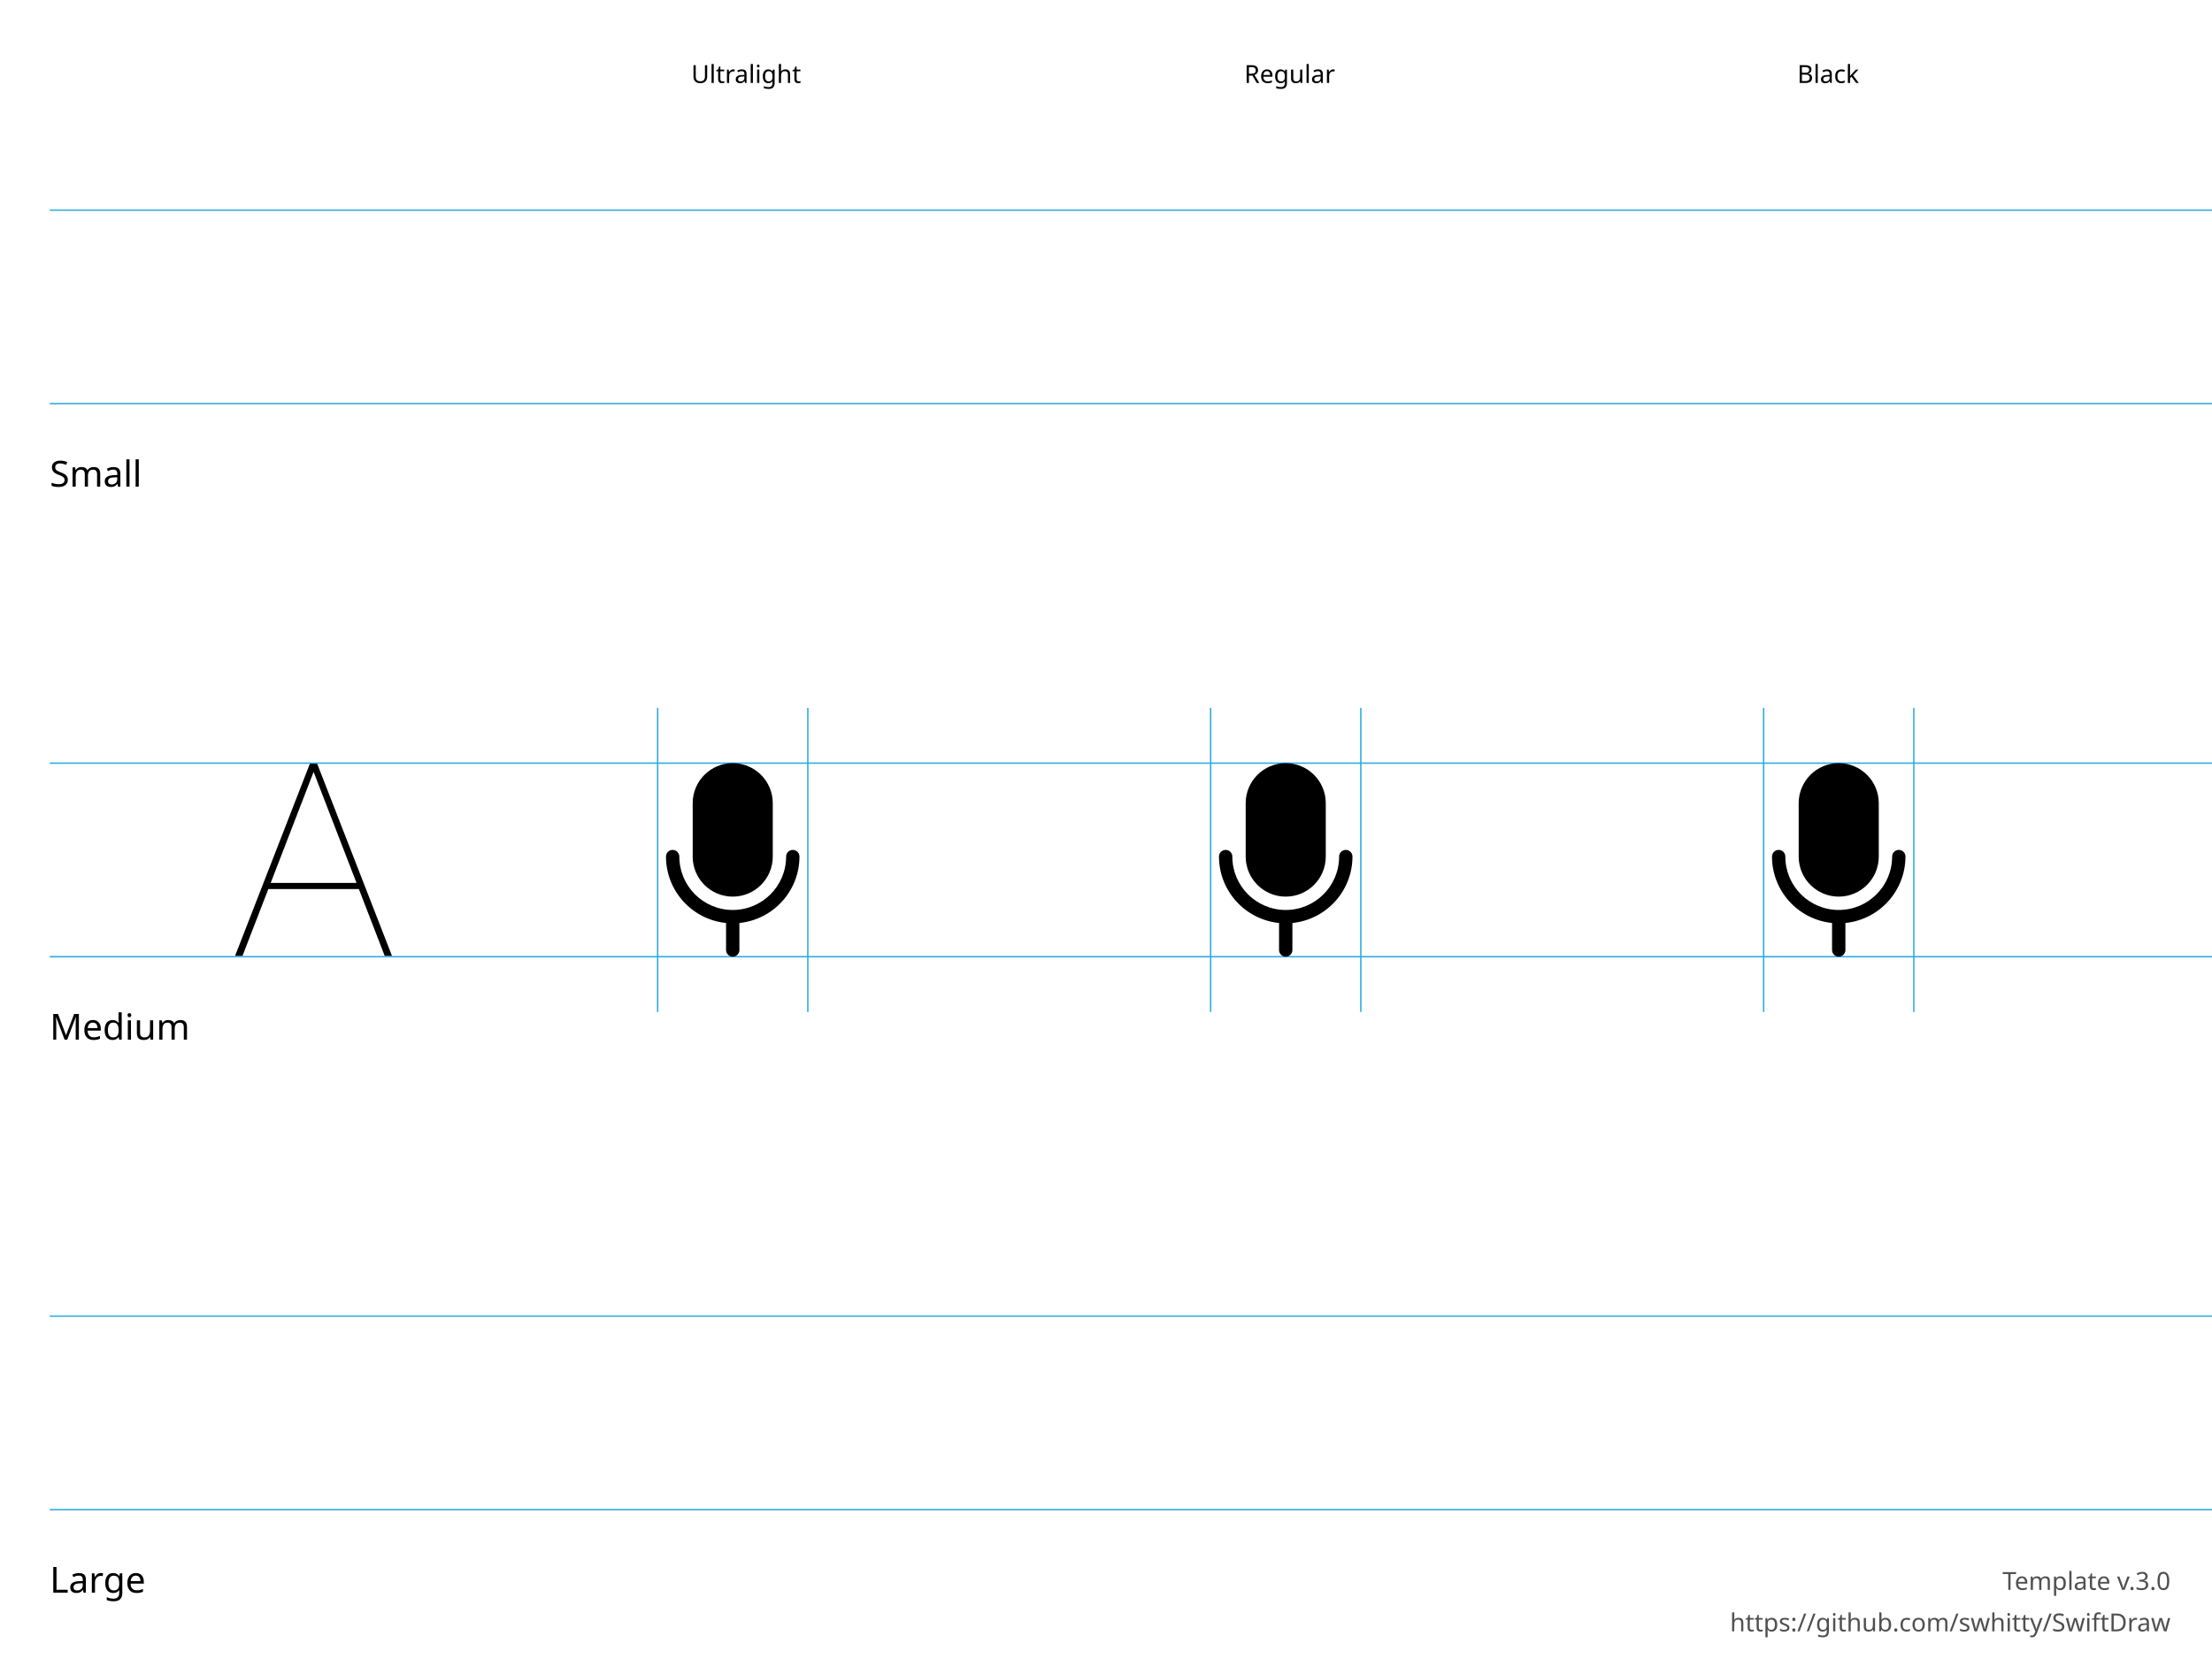
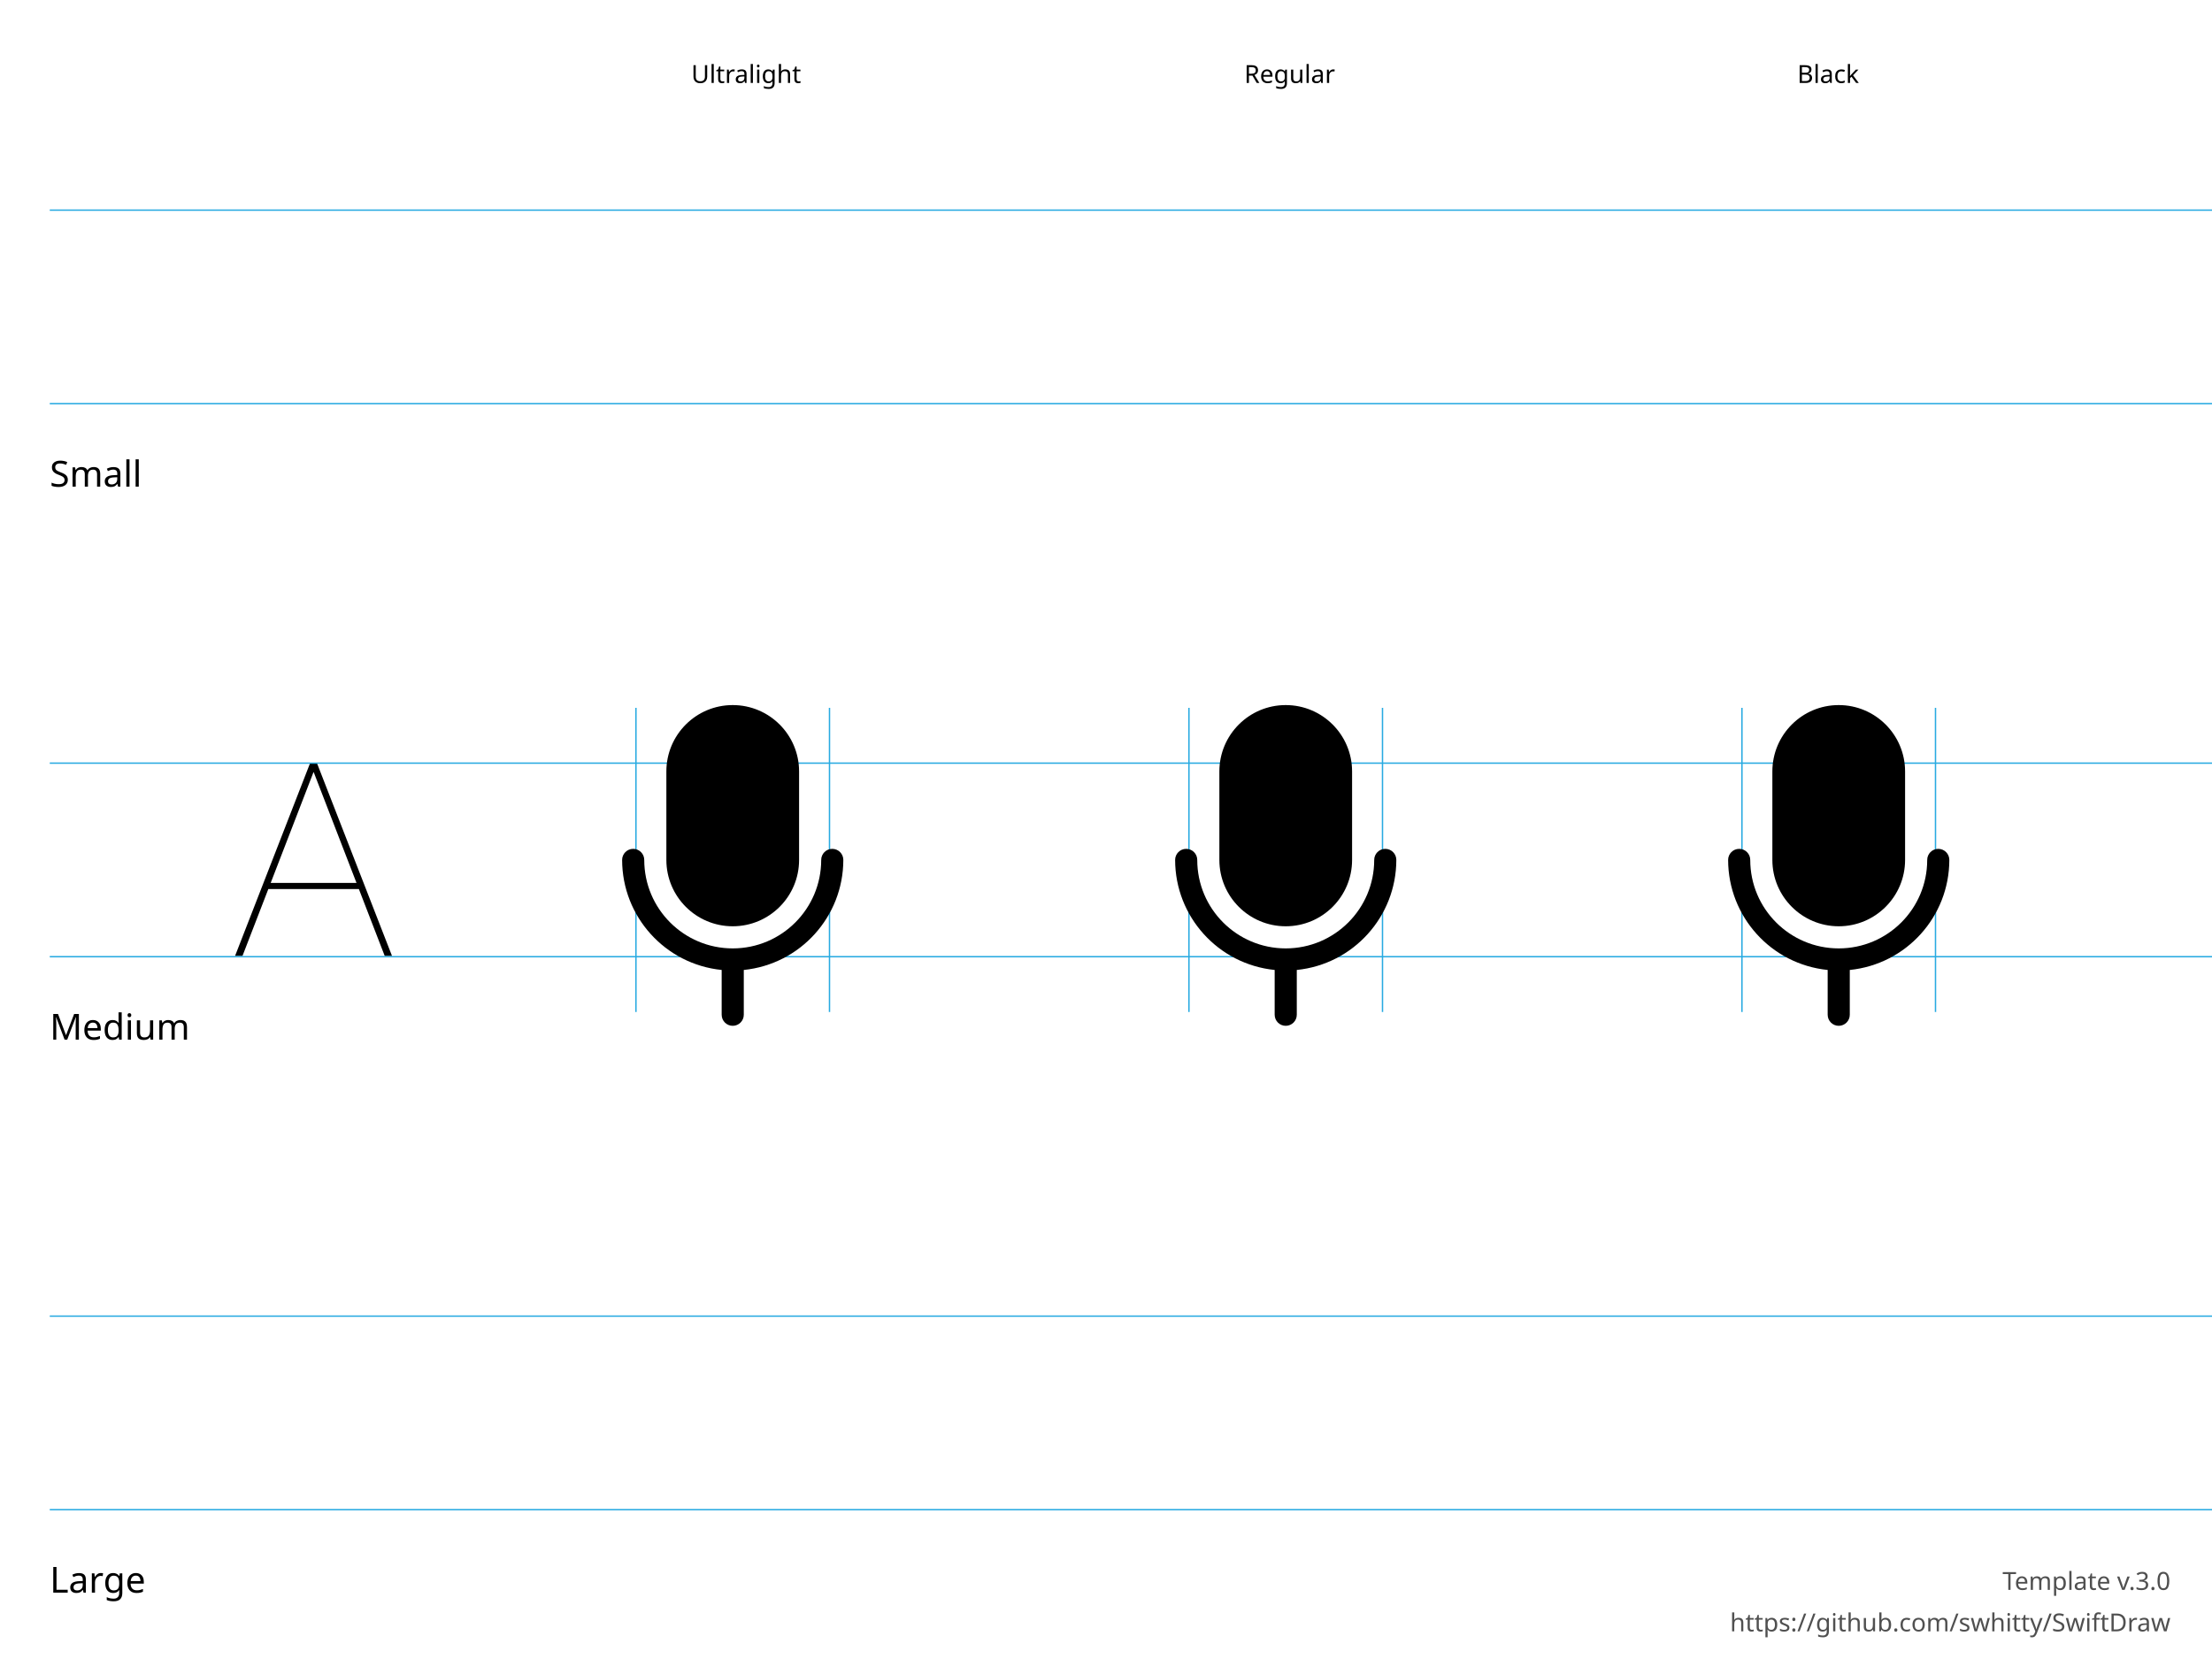
<svg xmlns="http://www.w3.org/2000/svg" height="600" width="800">
  <g id="Notes" font-family="LucidaGrande, 'Lucida Grande', sans-serif" font-size="13">
    <rect fill="white" height="600.0" width="800.0" x="0.0" y="0.0" />
    <g font-size="13">
      <text x="18.0" y="176.0">Small</text>
      <text x="18.0" y="376.0">Medium</text>
      <text x="18.0" y="576.0">Large</text>
    </g>
    <g font-size="9">
      <text x="250.0" y="30.0">Ultralight</text>
      <text x="450.0" y="30.0">Regular</text>
      <text x="650.0" y="30.0">Black</text>
      <text id="template-version" fill="#505050" text-anchor="end" x="785.0" y="575.0">Template v.3.0</text>
      <a href="https://github.com/swhitty/SwiftDraw">
        <text fill="#505050" text-anchor="end" x="785.0" y="590.0">https://github.com/swhitty/SwiftDraw</text>
      </a>
    </g>
  </g>
  <g id="Guides" stroke="rgb(39, 170, 225)" stroke-width="0.5">
    <path id="Capline-S" d="M18,76 l800,0" />
    <path id="H-reference" d="M85,145.755 L87.685,145.755 L113.369,79.287 L114.052,79.287 L114.052,76 L112.148,76 L85,145.755 Z M95.693,121.536 L130.996,121.536 L130.263,119.313 L96.474,119.313 L95.693,121.536 Z M139.15,145.755 L141.787,145.755 L114.638,76 L113.466,76 L113.466,79.287 L139.15,145.755 Z" stroke="none" transform="translate(0,200)" />
    <path id="Baseline-S" d="M18,146 l800,0" />
-     <path id="left-margin-Ultralight-M" d="M237.845,256 l0,110" />
-     <path id="right-margin-Ultralight-M" d="M292.155,256 l0,110" />
-     <path id="left-margin-Regular-M" d="M437.845,256 l0,110" />
-     <path id="right-margin-Regular-M" d="M492.155,256 l0,110" />
-     <path id="left-margin-Black-M" d="M637.845,256 l0,110" />
-     <path id="right-margin-Black-M" d="M692.155,256 l0,110" />
+     <path id="left-margin-Ultralight-M" d="M230,256 l0,110" />
+     <path id="right-margin-Ultralight-M" d="M300,256 l0,110" />
+     <path id="left-margin-Regular-M" d="M430,256 l0,110" />
+     <path id="right-margin-Regular-M" d="M500,256 l0,110" />
+     <path id="left-margin-Black-M" d="M630,256 l0,110" />
+     <path id="right-margin-Black-M" d="M700,256 l0,110" />
    <path id="Capline-M" d="M18,276 l800,0" />
    <path id="Baseline-M" d="M18,346 l800,0" />
    <path id="Capline-L" d="M18,476 l800,0" />
    <path id="Baseline-L" d="M18,546 l800,0" />
  </g>
  <g id="Symbols">
    <g id="Ultralight-M" transform="translate(0,200)">
-       <path d="M250.517,109.793 L250.517,90.483 C250.517,82.484 257.001,76 265,76 C272.999,76 279.483,82.484 279.483,90.483 L279.483,109.793 C279.483,117.792 272.999,124.276 265,124.276 C257.001,124.276 250.517,117.792 250.517,109.793 Z M289.138,109.793 C289.138,108.46 288.057,107.379 286.724,107.379 C285.391,107.379 284.31,108.46 284.31,109.793 C284.31,120.458 275.665,129.103 265,129.103 C254.335,129.103 245.69,120.458 245.69,109.793 C245.69,108.46 244.609,107.379 243.276,107.379 C241.943,107.379 240.862,108.46 240.862,109.793 C240.877,122.184 250.26,132.556 262.587,133.81 L262.587,143.586 C262.587,144.919 263.667,146 265,146 C266.333,146 267.414,144.919 267.414,143.586 L267.414,133.81 C279.741,132.556 289.123,122.183 289.138,109.793 Z" />
+       <path d="M241,111 L241,79 C241,65.745 251.745,55 265,55 C278.255,55 289,65.745 289,79 L289,111 C289,124.255 278.255,135 265,135 C251.745,135 241,124.255 241,111 Z M305,111 C305,108.791 303.209,107 301,107 C298.791,107 297,108.791 297,111 C297,128.673 282.673,143 265,143 C247.327,143 233,128.673 233,111 C233,108.791 231.209,107 229,107 C226.791,107 225,108.791 225,111 C225.026,131.533 240.573,148.722 261.001,150.8 L261.001,167 C261.001,169.209 262.792,171 265.001,171 C267.21,171 269.001,169.209 269.001,167 L269.001,150.8 C289.428,148.721 304.975,131.533 305,111 Z" />
    </g>
    <g id="Regular-M" transform="translate(0,200)">
-       <path d="M450.517,109.793 L450.517,90.483 C450.517,82.484 457.001,76 465,76 C472.999,76 479.483,82.484 479.483,90.483 L479.483,109.793 C479.483,117.792 472.999,124.276 465,124.276 C457.001,124.276 450.517,117.792 450.517,109.793 Z M489.138,109.793 C489.138,108.46 488.057,107.379 486.724,107.379 C485.391,107.379 484.31,108.46 484.31,109.793 C484.31,120.458 475.665,129.103 465,129.103 C454.335,129.103 445.69,120.458 445.69,109.793 C445.69,108.46 444.609,107.379 443.276,107.379 C441.943,107.379 440.862,108.46 440.862,109.793 C440.878,122.184 450.26,132.556 462.587,133.81 L462.587,143.586 C462.587,144.919 463.667,146 465,146 C466.333,146 467.414,144.919 467.414,143.586 L467.414,133.81 C479.741,132.556 489.123,122.183 489.138,109.793 Z" />
+       <path d="M441,111 L441,79 C441,65.745 451.745,55 465,55 C478.255,55 489,65.745 489,79 L489,111 C489,124.255 478.255,135 465,135 C451.745,135 441,124.255 441,111 Z M505,111 C505,108.791 503.209,107 501,107 C498.791,107 497,108.791 497,111 C497,128.673 482.673,143 465,143 C447.327,143 433,128.673 433,111 C433,108.791 431.209,107 429,107 C426.791,107 425,108.791 425,111 C425.026,131.533 440.573,148.722 461.001,150.8 L461.001,167 C461.001,169.209 462.792,171 465.001,171 C467.21,171 469.001,169.209 469.001,167 L469.001,150.8 C489.428,148.721 504.975,131.533 505,111 Z" />
    </g>
    <g id="Black-M" transform="translate(0,200)">
-       <path d="M650.517,109.793 L650.517,90.483 C650.517,82.484 657.001,76 665,76 C672.999,76 679.483,82.484 679.483,90.483 L679.483,109.793 C679.483,117.792 672.999,124.276 665,124.276 C657.001,124.276 650.517,117.792 650.517,109.793 Z M689.138,109.793 C689.138,108.46 688.057,107.379 686.724,107.379 C685.391,107.379 684.31,108.46 684.31,109.793 C684.31,120.458 675.665,129.103 665,129.103 C654.335,129.103 645.69,120.458 645.69,109.793 C645.69,108.46 644.609,107.379 643.276,107.379 C641.943,107.379 640.862,108.46 640.862,109.793 C640.878,122.184 650.26,132.556 662.587,133.81 L662.587,143.586 C662.587,144.919 663.667,146 665,146 C666.333,146 667.414,144.919 667.414,143.586 L667.414,133.81 C679.741,132.556 689.123,122.183 689.138,109.793 Z" />
+       <path d="M641,111 L641,79 C641,65.745 651.745,55 665,55 C678.255,55 689,65.745 689,79 L689,111 C689,124.255 678.255,135 665,135 C651.745,135 641,124.255 641,111 Z M705,111 C705,108.791 703.209,107 701,107 C698.791,107 697,108.791 697,111 C697,128.673 682.673,143 665,143 C647.327,143 633,128.673 633,111 C633,108.791 631.209,107 629,107 C626.791,107 625,108.791 625,111 C625.026,131.533 640.573,148.722 661.001,150.8 L661.001,167 C661.001,169.209 662.792,171 665.001,171 C667.21,171 669.001,169.209 669.001,167 L669.001,150.8 C689.428,148.721 704.975,131.533 705,111 Z" />
    </g>
  </g>
</svg>
